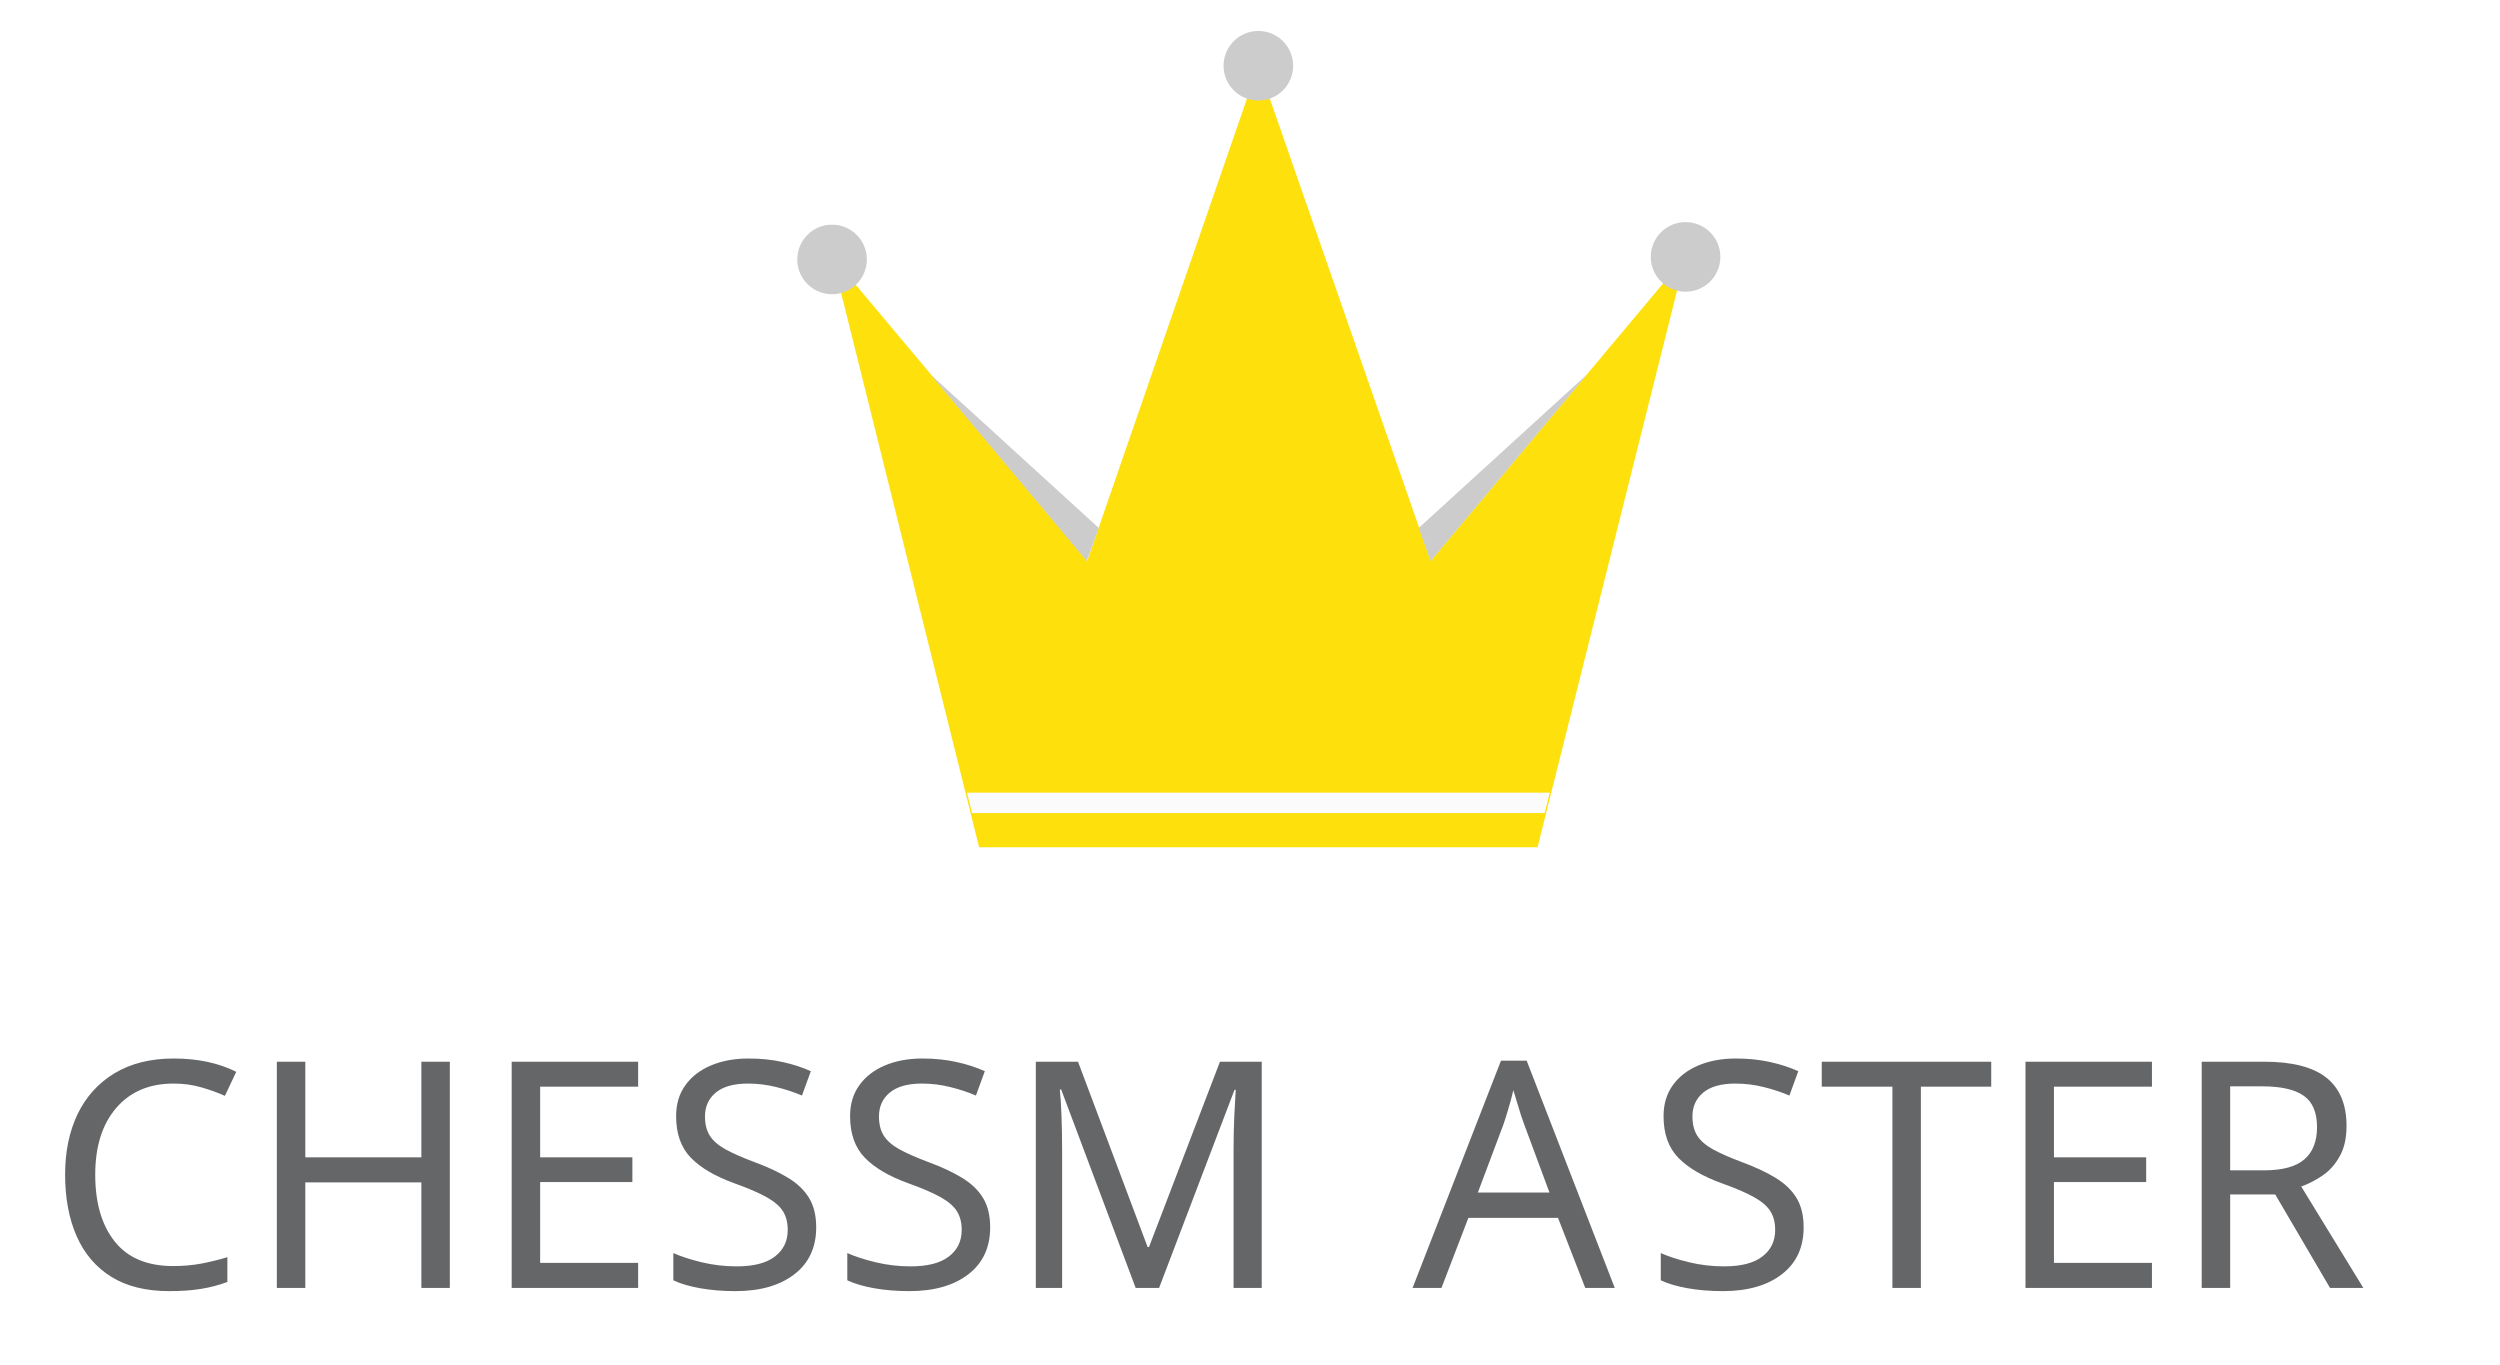
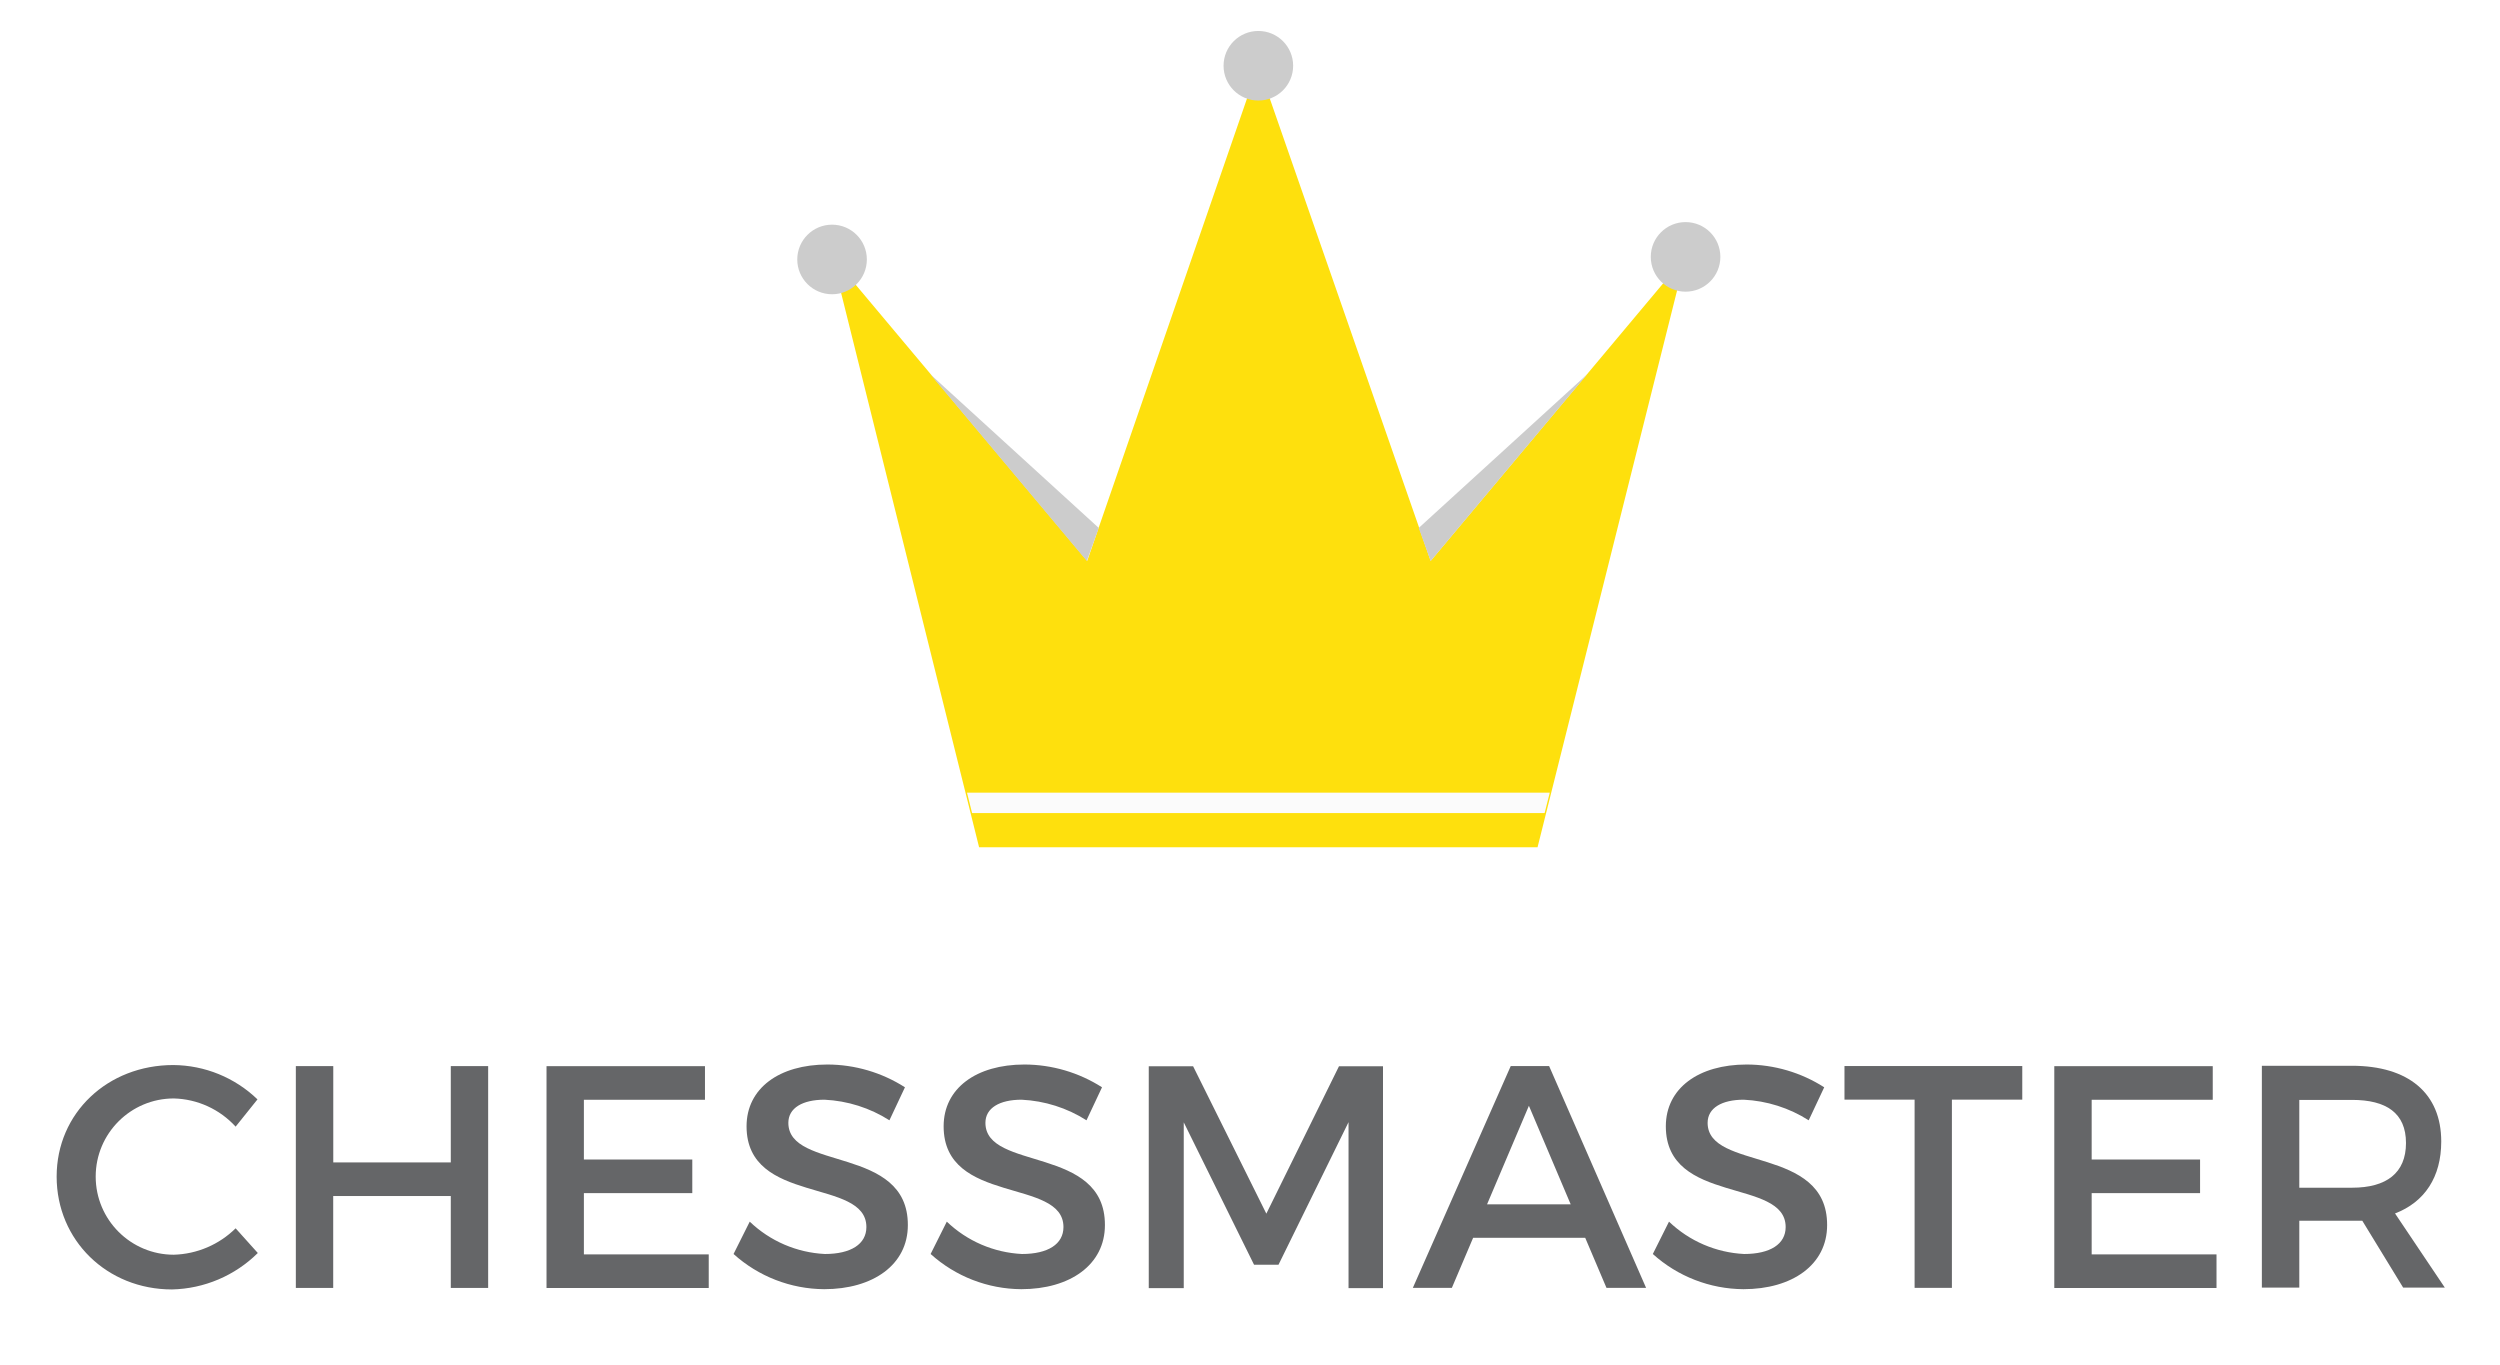
<svg xmlns="http://www.w3.org/2000/svg" id="Layer_1" data-name="Layer 1" viewBox="0 0 378.67 206.67">
  <defs>
-     <style>.cls-1{font-size:48px;fill:#656668;font-family:Montserrat;}.cls-2{fill:#fee00d;}.cls-3{fill:#fbfbfb;}.cls-4{fill:#ccc;}</style>
+     <style>.cls-1{fill:#656668;}.cls-2{fill:#fee00d;}.cls-3{fill:#fbfbfb;}.cls-4{fill:#ccc;}</style>
  </defs>
-   <text class="cls-1" transform="translate(6.94 195.08)">CHESSM<tspan x="207.02" y="0">A</tspan>
-     <tspan x="242.16" y="0">STER</tspan>
-   </text>
+   <path class="cls-1" d="M39,166.52l-3.31,4.13a13.12,13.12,0,0,0-9.36-4.27,11.83,11.83,0,1,0,0,23.67,13.89,13.89,0,0,0,9.36-4l3.36,3.74a19.08,19.08,0,0,1-13,5.52c-9.84,0-17.47-7.44-17.47-17.09s7.73-16.9,17.67-16.9A18.55,18.55,0,0,1,39,166.52Z" />
+   <path class="cls-1" d="M68.28,195.08V181.16H50.47v13.92H44.81v-33.6h5.67v14.59H68.28V161.48h5.66v33.6H68.28Z" />
+   <path class="cls-1" d="M88.44,166.56v9.07h16.42v5.09H88.44V190h18.91v5.09H82.78v-33.6h24v5.09H88.44Z" />
+   <path class="cls-1" d="M137.07,164.69l-2.35,5a20.08,20.08,0,0,0-9.84-3.12c-3.31,0-5.47,1.25-5.47,3.5,0,7.34,18.15,3.41,18.1,15.5,0,6-5.28,9.7-12.67,9.7a20.67,20.67,0,0,1-13.73-5.33l2.45-4.9a17.72,17.72,0,0,0,11.38,4.9c3.94,0,6.29-1.49,6.29-4.08,0-7.49-18.15-3.31-18.15-15.26,0-5.76,4.95-9.36,12.24-9.36A21.89,21.89,0,0,1,137.07,164.69Z" />
+   <path class="cls-1" d="M166.92,164.69l-2.35,5a20.08,20.08,0,0,0-9.84-3.12c-3.31,0-5.47,1.25-5.47,3.5,0,7.34,18.15,3.41,18.1,15.5,0,6-5.28,9.7-12.67,9.7a20.67,20.67,0,0,1-13.73-5.33l2.45-4.9a17.72,17.72,0,0,0,11.38,4.9c3.94,0,6.29-1.49,6.29-4.08,0-7.49-18.15-3.31-18.15-15.26,0-5.76,4.95-9.36,12.24-9.36A21.89,21.89,0,0,1,166.92,164.69Z" />
+   <path class="cls-1" d="M204.26,195.08l0-25.11-10.61,21.6h-3.7L179.3,170v25.11H174v-33.6h6.72l11.09,22.32,11-22.32h6.67v33.6h-5.23Z" />
+   <path class="cls-1" d="M223.13,187.49l-3.22,7.58H214l14.83-33.6h5.81l14.69,33.6h-6l-3.22-7.58H223.13Zm8.45-20-6.34,14.93h12.67Z" />
+   <path class="cls-1" d="M276.31,164.69l-2.35,5a20.08,20.08,0,0,0-9.84-3.12c-3.31,0-5.47,1.25-5.47,3.5,0,7.34,18.15,3.41,18.1,15.5,0,6-5.28,9.7-12.67,9.7a20.67,20.67,0,0,1-13.73-5.33l2.45-4.9a17.72,17.72,0,0,0,11.38,4.9c3.94,0,6.29-1.49,6.29-4.08,0-7.49-18.15-3.31-18.15-15.26,0-5.76,4.95-9.36,12.24-9.36A21.89,21.89,0,0,1,276.31,164.69Z" />
+   <path class="cls-1" d="M295.65,166.56v28.51H290V166.56H279.38v-5.09h26.93v5.09H295.65Z" />
+   <path class="cls-1" d="M316.82,166.56v9.07h16.42v5.09H316.82V190h18.91v5.09H311.16v-33.6h24v5.09H316.82Z" />
+   <path class="cls-1" d="M357.81,184.9c-0.48,0-1,0-1.54,0h-8v10.13h-5.67v-33.6h13.63c8.59,0,13.54,4.18,13.54,11.47,0,5.38-2.5,9.17-7,10.9l7.54,11.23H364Zm-1.54-5c5.18,0,8.16-2.21,8.16-6.77s-3-6.53-8.16-6.53h-8v13.3h8Z" />
  <polygon class="cls-2" points="126.03 38.86 148.3 128.33 232.89 128.33 255.31 38.87 216.7 84.95 190.6 9.95 164.68 84.95 126.03 38.86" />
  <polygon class="cls-3" points="233.96 123.15 147.24 123.15 146.47 120.06 234.74 120.06 233.96 123.15" />
  <circle class="cls-4" cx="190.6" cy="9.96" r="5.27" />
  <circle class="cls-4" cx="126.03" cy="39.3" r="5.27" />
  <circle class="cls-4" cx="255.31" cy="38.91" r="5.27" />
  <polyline class="cls-4" points="216.7 84.98 240.43 56.67 214.89 79.97" />
  <polyline class="cls-4" points="164.62 84.98 140.89 56.67 166.43 79.97" />
</svg>
